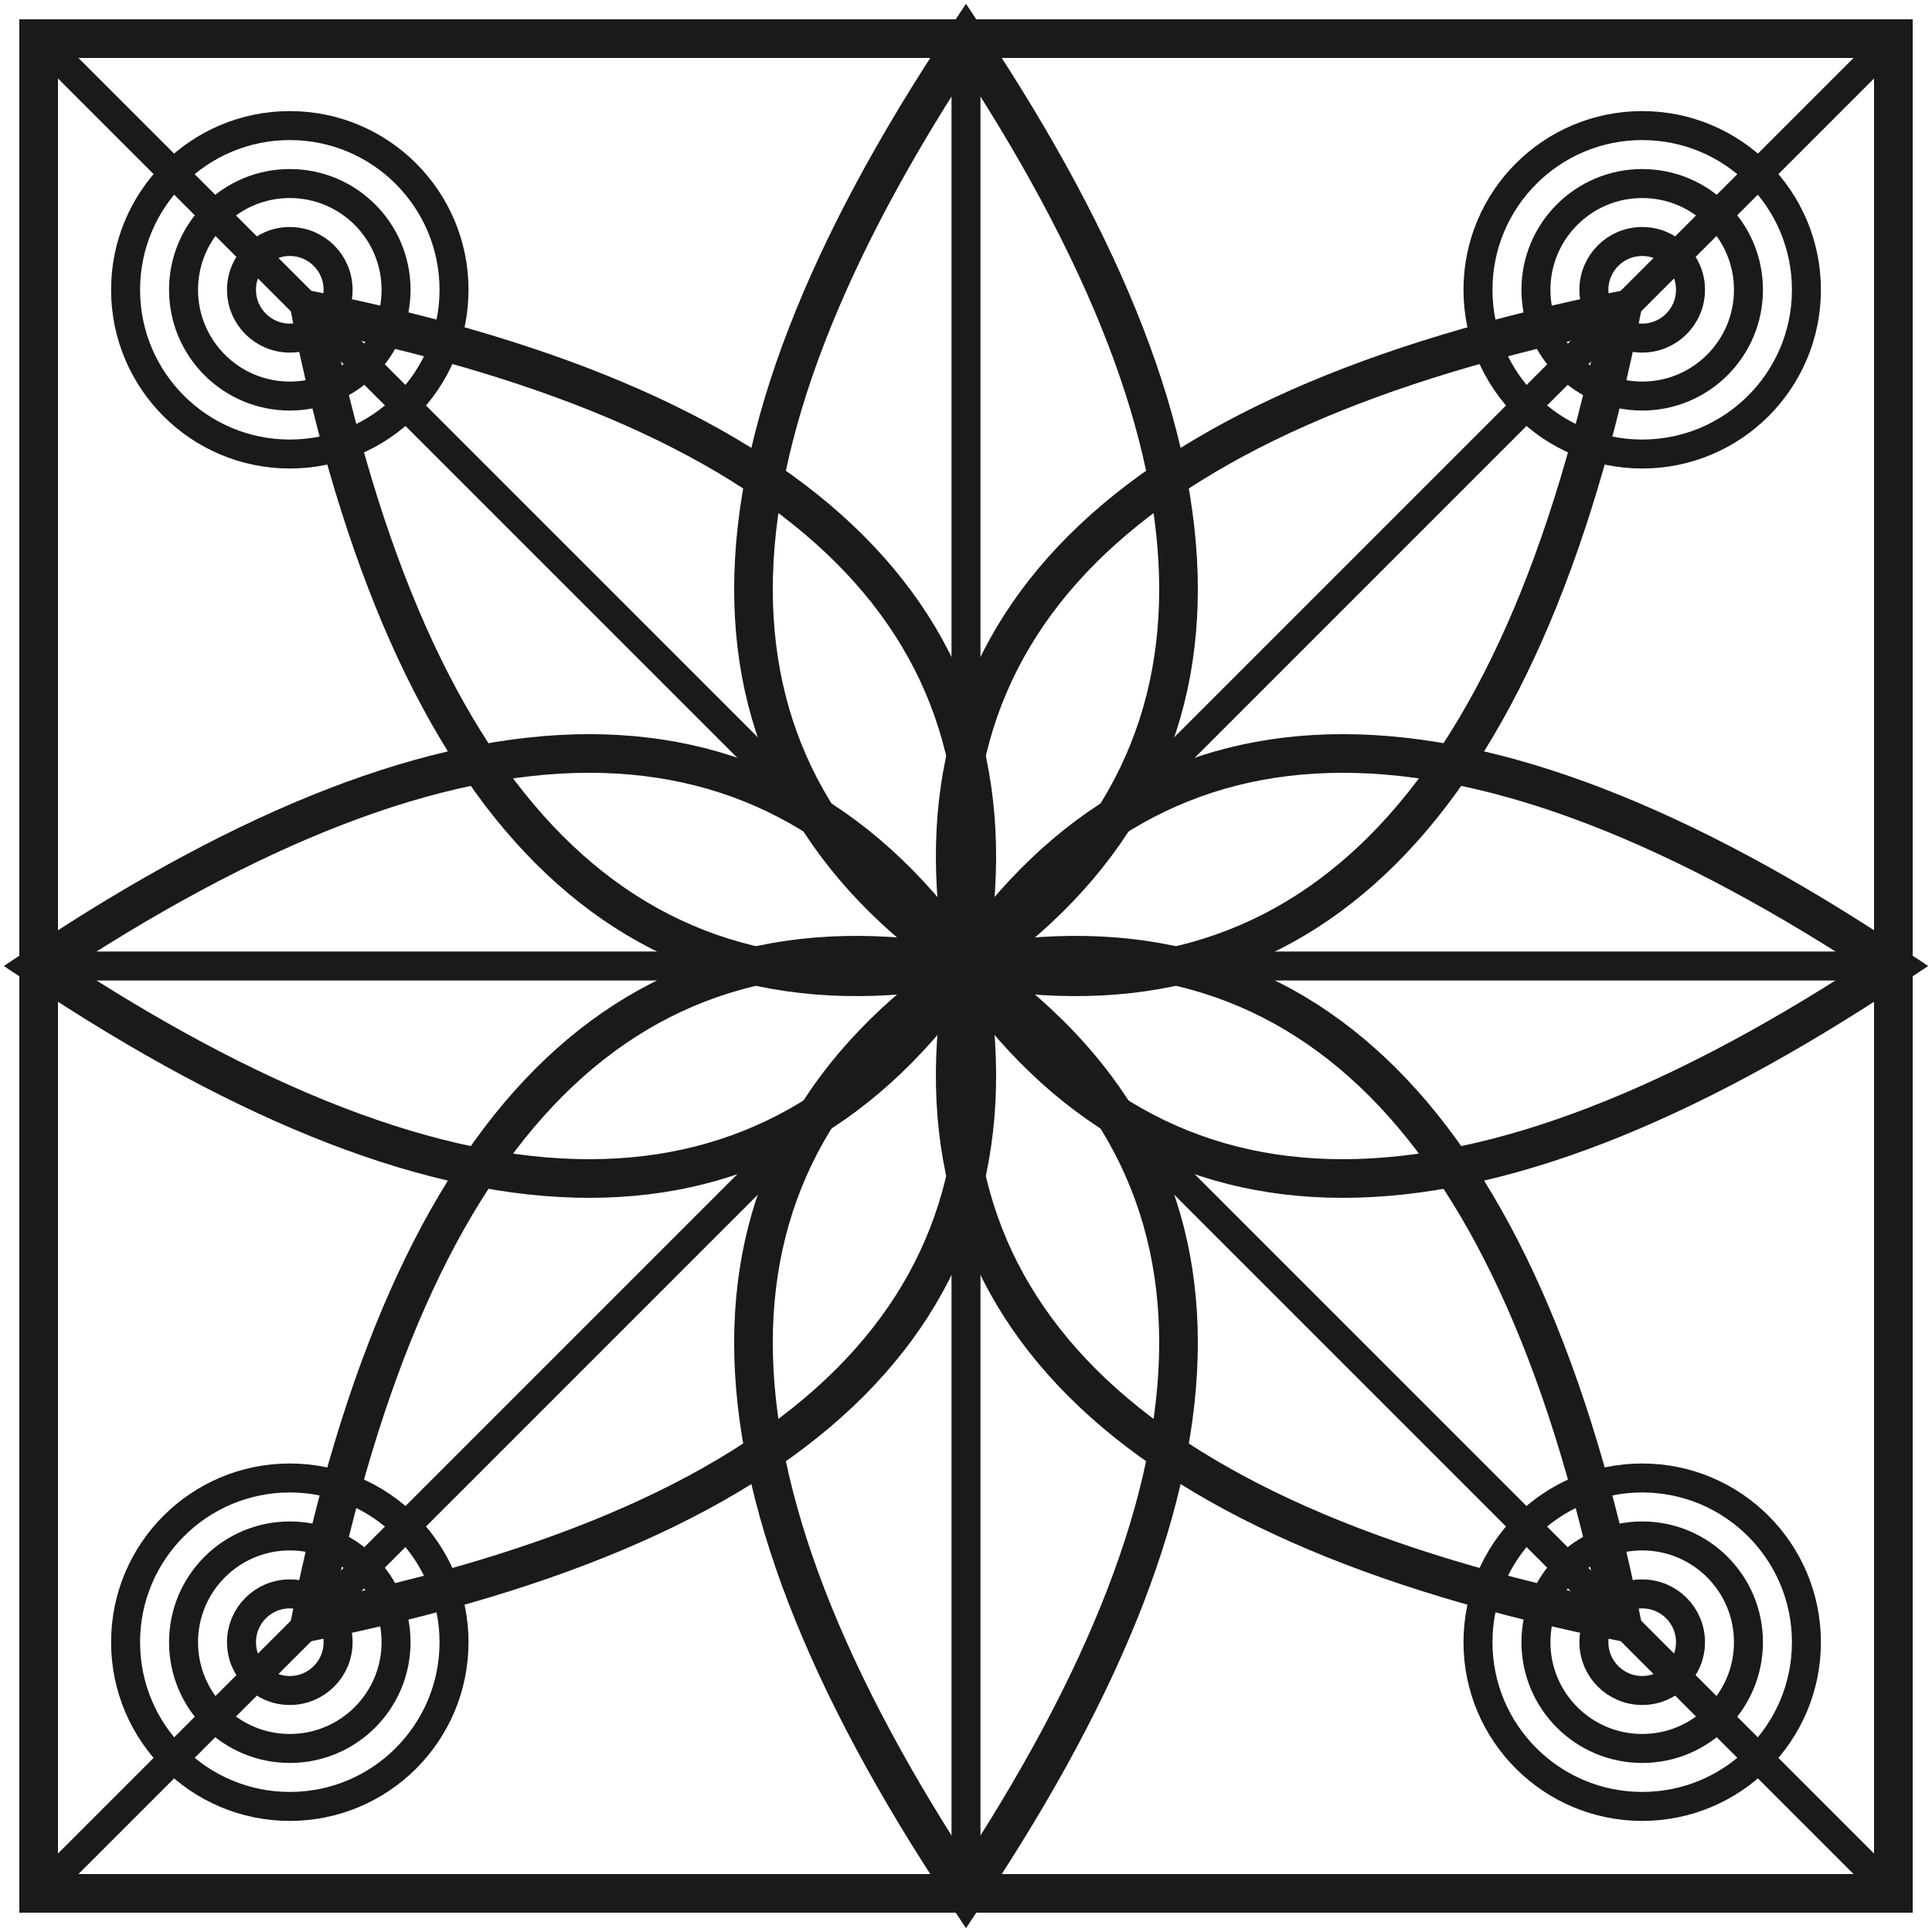
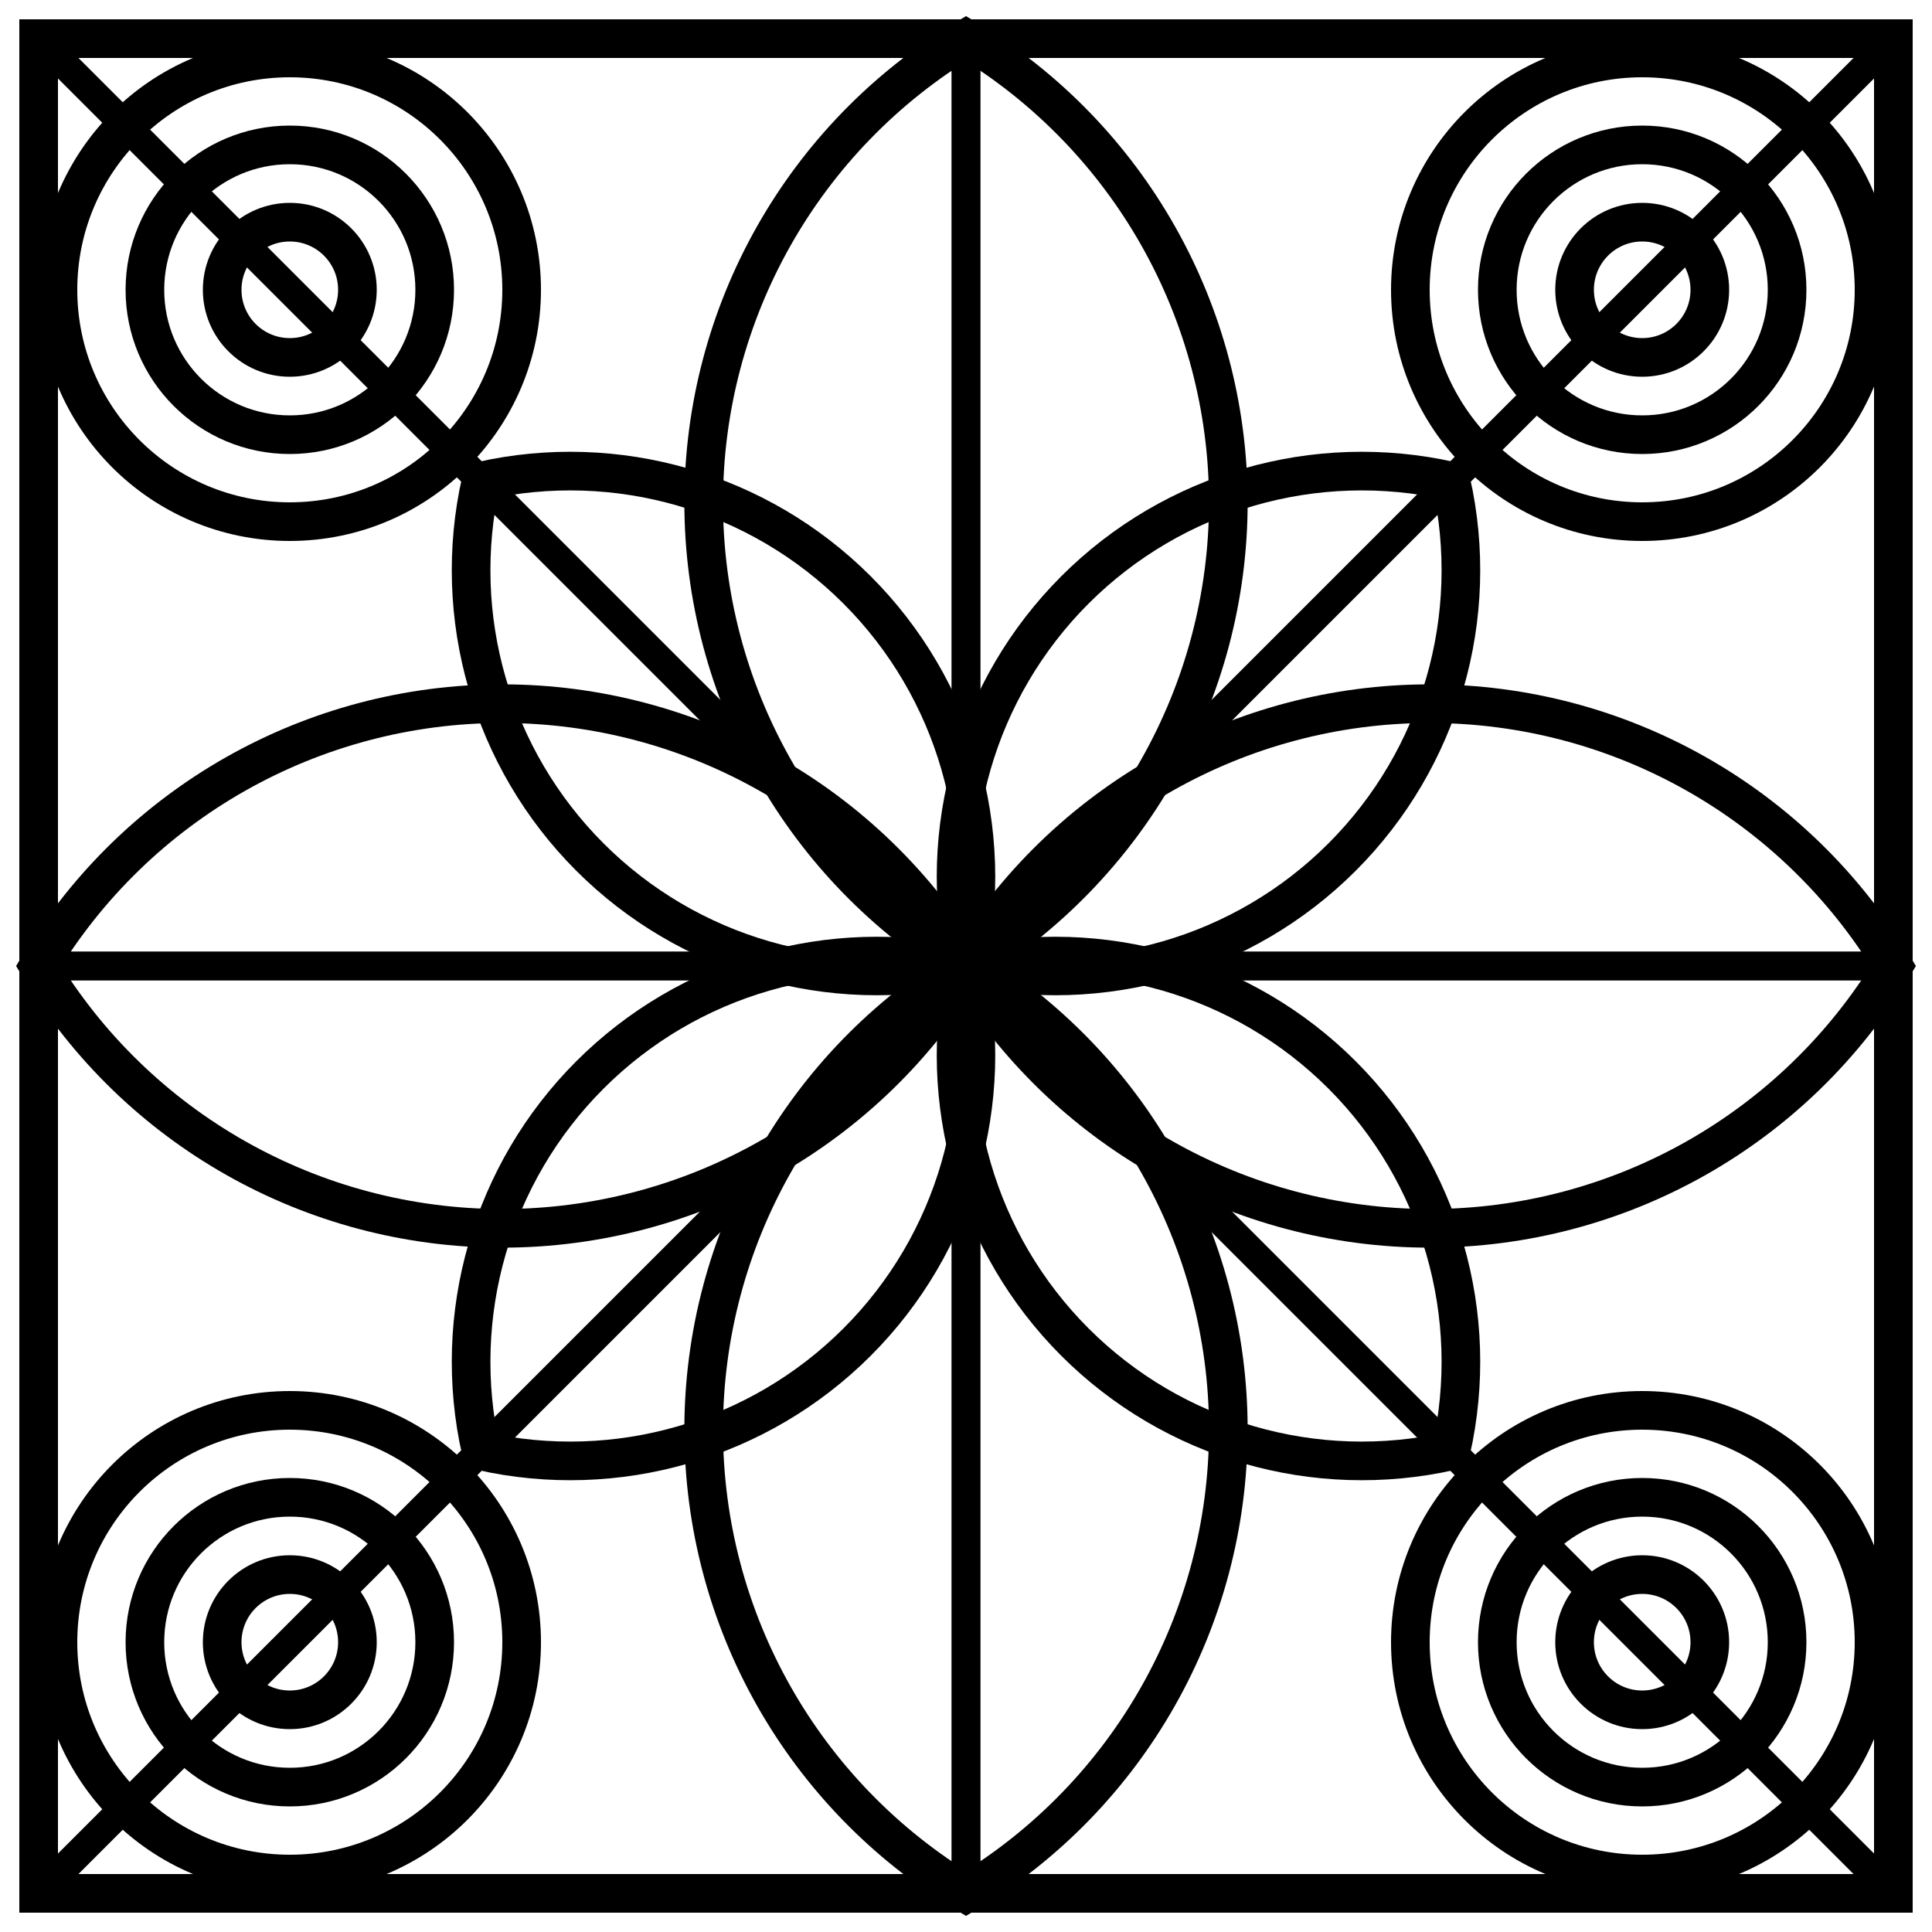
<svg xmlns="http://www.w3.org/2000/svg" viewBox="0 0 100 100" width="100%" height="100%">
  <rect width="100" height="100" fill="#ffffff" />
-   <rect x="2" y="2" width="96" height="96" fill="none" stroke="#1a1a1a" stroke-width="2" />
-   <line x1="2" y1="2" x2="98" y2="98" stroke="#1a1a1a" stroke-width="1.5" />
-   <line x1="2" y1="98" x2="98" y2="2" stroke="#1a1a1a" stroke-width="1.5" />
-   <line x1="50" y1="2" x2="50" y2="98" stroke="#1a1a1a" stroke-width="1.5" />
-   <line x1="2" y1="50" x2="98" y2="50" stroke="#1a1a1a" stroke-width="1.5" />
-   <circle cx="15" cy="15" r="2.5" fill="none" stroke="#1a1a1a" stroke-width="1.5" />
-   <circle cx="15" cy="15" r="5.5" fill="none" stroke="#1a1a1a" stroke-width="1.5" />
-   <circle cx="15" cy="15" r="8.5" fill="none" stroke="#1a1a1a" stroke-width="1.5" />
-   <circle cx="85" cy="15" r="2.5" fill="none" stroke="#1a1a1a" stroke-width="1.5" />
-   <circle cx="85" cy="15" r="5.5" fill="none" stroke="#1a1a1a" stroke-width="1.5" />
-   <circle cx="85" cy="15" r="8.5" fill="none" stroke="#1a1a1a" stroke-width="1.5" />
-   <circle cx="15" cy="85" r="2.5" fill="none" stroke="#1a1a1a" stroke-width="1.5" />
-   <circle cx="15" cy="85" r="5.5" fill="none" stroke="#1a1a1a" stroke-width="1.5" />
-   <circle cx="15" cy="85" r="8.5" fill="none" stroke="#1a1a1a" stroke-width="1.5" />
-   <circle cx="85" cy="85" r="2.5" fill="none" stroke="#1a1a1a" stroke-width="1.5" />
-   <circle cx="85" cy="85" r="5.5" fill="none" stroke="#1a1a1a" stroke-width="1.5" />
-   <circle cx="85" cy="85" r="8.5" fill="none" stroke="#1a1a1a" stroke-width="1.5" />
-   <g fill="none" stroke="#1a1a1a" stroke-width="2">
-     <path d="M 50 50 Q 28 35 50 2 Q 72 35 50 50" />
-     <path d="M 50 50 Q 28 35 50 2 Q 72 35 50 50" transform="rotate(45 50 50)" />
-     <path d="M 50 50 Q 28 35 50 2 Q 72 35 50 50" transform="rotate(90 50 50)" />
-     <path d="M 50 50 Q 28 35 50 2 Q 72 35 50 50" transform="rotate(135 50 50)" />
-     <path d="M 50 50 Q 28 35 50 2 Q 72 35 50 50" transform="rotate(180 50 50)" />
-     <path d="M 50 50 Q 28 35 50 2 Q 72 35 50 50" transform="rotate(225 50 50)" />
-     <path d="M 50 50 Q 28 35 50 2 Q 72 35 50 50" transform="rotate(270 50 50)" />
-     <path d="M 50 50 Q 28 35 50 2 Q 72 35 50 50" transform="rotate(315 50 50)" />
+   <rect x="2" y="2" width="96" height="96" fill="none" stroke="#000000" stroke-width="2" />
+   <line x1="2" y1="2" x2="98" y2="98" stroke="#000000" stroke-width="1.5" />
+   <line x1="2" y1="98" x2="98" y2="2" stroke="#000000" stroke-width="1.5" />
+   <line x1="50" y1="2" x2="50" y2="98" stroke="#000000" stroke-width="1.5" />
+   <line x1="2" y1="50" x2="98" y2="50" stroke="#000000" stroke-width="1.5" />
+   <g fill="none" stroke="#000000" stroke-width="2">
+     <circle cx="15" cy="15" r="3.5" />
+     <circle cx="15" cy="15" r="7.5" />
+     <circle cx="15" cy="15" r="12" />
+     <circle cx="85" cy="15" r="3.5" />
+     <circle cx="85" cy="15" r="7.5" />
+     <circle cx="85" cy="15" r="12" />
+     <circle cx="15" cy="85" r="3.5" />
+     <circle cx="15" cy="85" r="7.5" />
+     <circle cx="15" cy="85" r="12" />
+     <circle cx="85" cy="85" r="3.5" />
+     <circle cx="85" cy="85" r="7.5" />
+     <circle cx="85" cy="85" r="12" />
+   </g>
+   <g fill="none" stroke="#000000" stroke-width="2">
+     <path d="M 50 50 A 28 28 0 0 1 50 2 A 28 28 0 0 1 50 50" />
+     <path d="M 50 50 A 28 28 0 0 1 50 2 A 28 28 0 0 1 50 50" transform="rotate(90 50 50)" />
+     <path d="M 50 50 A 28 28 0 0 1 50 2 A 28 28 0 0 1 50 50" transform="rotate(180 50 50)" />
+     <path d="M 50 50 A 28 28 0 0 1 50 2 A 28 28 0 0 1 50 50" transform="rotate(270 50 50)" />
+     <path d="M 50 50 A 21 21 0 0 1 50 14.5 A 21 21 0 0 1 50 50" transform="rotate(45 50 50)" />
+     <path d="M 50 50 A 21 21 0 0 1 50 14.5 A 21 21 0 0 1 50 50" transform="rotate(135 50 50)" />
+     <path d="M 50 50 A 21 21 0 0 1 50 14.5 A 21 21 0 0 1 50 50" transform="rotate(225 50 50)" />
+     <path d="M 50 50 A 21 21 0 0 1 50 14.5 A 21 21 0 0 1 50 50" transform="rotate(315 50 50)" />
  </g>
</svg>
